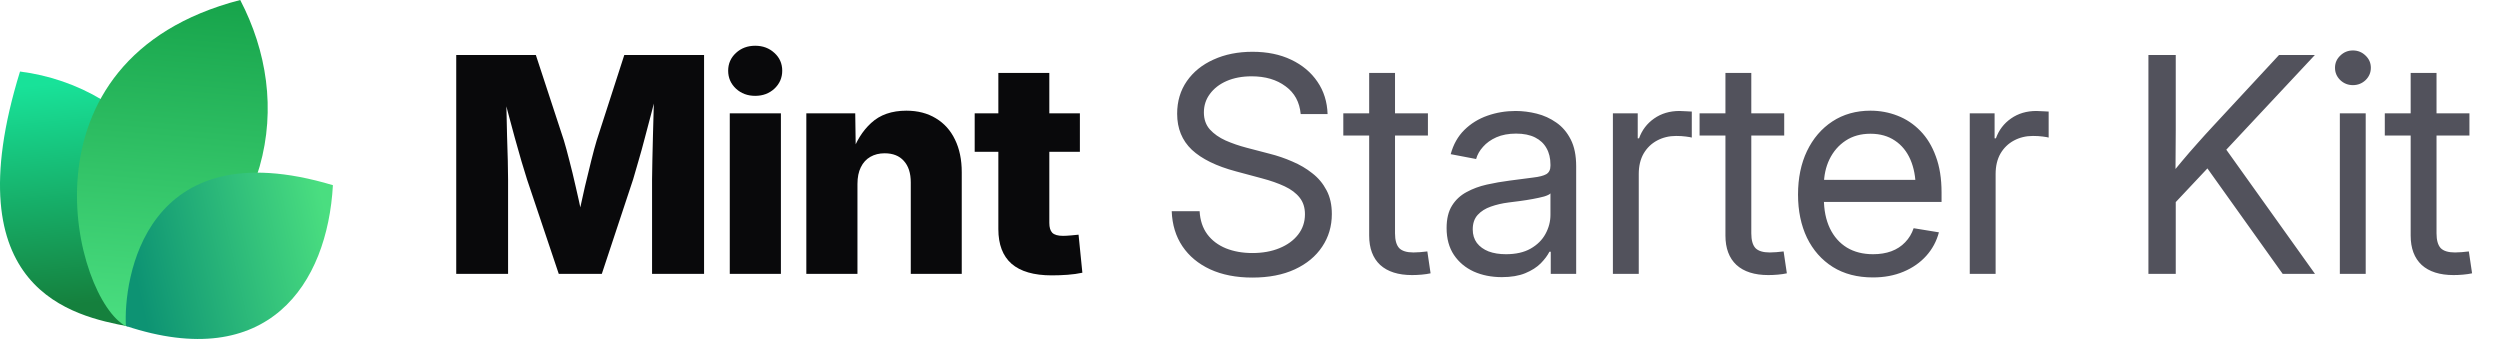
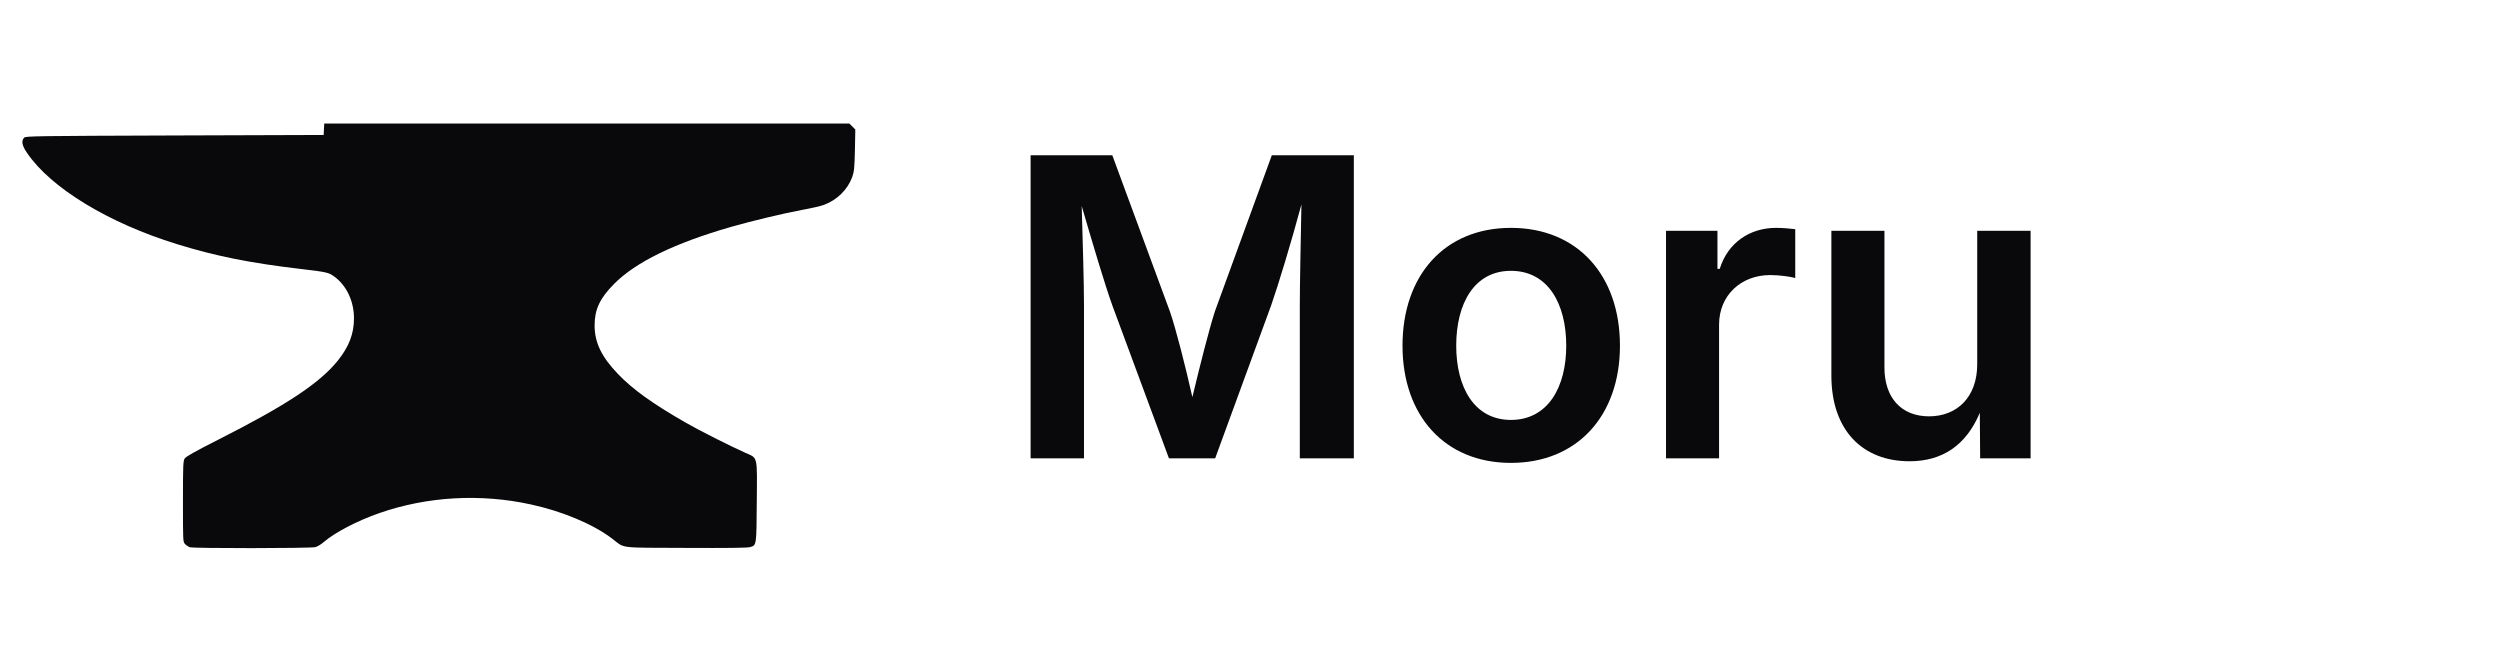
- <svg xmlns="http://www.w3.org/2000/svg" width="177" height="24" viewBox="0 0 177 24" fill="none">
-   <path d="M9.061 23.108C5.268 22.377 -3.391 20.627 1.417 5.064C9.634 6.099 16.973 14.064 9.061 23.108Z" fill="url(#paint0_linear_17557_2020)" />
-   <path d="M8.919 23.094C5.276 21.222 0.784 4.209 17.007 0C20.757 7.193 19.621 16.545 8.919 23.094Z" fill="url(#paint1_linear_17557_2020)" />
-   <path d="M8.914 23.079C8.735 19.882 10.159 9.085 23.57 13.111C23.181 20.123 18.984 26.418 8.914 23.079Z" fill="url(#paint2_linear_17557_2020)" />
-   <path d="M32.301 19.392V3.894H37.938L39.925 9.948C40.036 10.315 40.164 10.787 40.31 11.362C40.462 11.938 40.611 12.552 40.757 13.204C40.91 13.855 41.048 14.483 41.173 15.086C41.305 15.682 41.412 16.192 41.495 16.615H40.695C40.771 16.192 40.871 15.682 40.996 15.086C41.128 14.49 41.267 13.866 41.412 13.214C41.565 12.562 41.714 11.948 41.86 11.373C42.005 10.79 42.133 10.315 42.244 9.948L44.2 3.894H49.848V19.392H46.166V12.704C46.166 12.357 46.173 11.917 46.187 11.383C46.2 10.849 46.214 10.27 46.228 9.646C46.249 9.022 46.266 8.391 46.28 7.753C46.301 7.115 46.311 6.519 46.311 5.964H46.623C46.485 6.561 46.332 7.181 46.166 7.826C45.999 8.471 45.833 9.102 45.666 9.719C45.507 10.336 45.351 10.901 45.198 11.414C45.053 11.928 44.928 12.357 44.824 12.704L42.608 19.392H39.561L37.314 12.704C37.203 12.357 37.072 11.928 36.919 11.414C36.773 10.901 36.614 10.34 36.441 9.729C36.274 9.112 36.104 8.481 35.931 7.836C35.764 7.192 35.608 6.567 35.463 5.964H35.827C35.834 6.512 35.844 7.105 35.858 7.743C35.872 8.374 35.886 9.005 35.9 9.636C35.92 10.26 35.938 10.839 35.952 11.373C35.965 11.907 35.972 12.351 35.972 12.704V19.392H32.301ZM51.668 19.392V8.024H55.288V19.392H51.668ZM53.468 6.786C52.927 6.786 52.473 6.616 52.105 6.276C51.738 5.93 51.554 5.507 51.554 5.007C51.554 4.508 51.738 4.088 52.105 3.749C52.473 3.409 52.927 3.239 53.468 3.239C54.009 3.239 54.463 3.409 54.83 3.749C55.198 4.082 55.382 4.501 55.382 5.007C55.382 5.507 55.198 5.93 54.83 6.276C54.463 6.616 54.009 6.786 53.468 6.786ZM60.708 13.027V19.392H57.088V8.024H60.551L60.593 10.967H60.281C60.593 10.024 61.061 9.268 61.685 8.7C62.309 8.124 63.138 7.836 64.171 7.836C64.975 7.836 65.672 8.017 66.262 8.377C66.851 8.731 67.302 9.234 67.614 9.885C67.933 10.537 68.092 11.307 68.092 12.194V19.392H64.483V12.912C64.483 12.26 64.32 11.754 63.994 11.394C63.675 11.033 63.221 10.853 62.632 10.853C62.25 10.853 61.914 10.936 61.623 11.102C61.332 11.269 61.106 11.515 60.947 11.841C60.787 12.16 60.708 12.555 60.708 13.027ZM76.456 8.024V10.749H69.008V8.024H76.456ZM70.683 5.163H74.292V15.783C74.292 16.102 74.361 16.334 74.5 16.48C74.646 16.625 74.899 16.698 75.259 16.698C75.405 16.698 75.596 16.688 75.831 16.667C76.074 16.646 76.251 16.629 76.362 16.615L76.632 19.309C76.313 19.378 75.963 19.427 75.582 19.455C75.207 19.482 74.836 19.496 74.469 19.496C73.2 19.496 72.25 19.222 71.619 18.674C70.995 18.127 70.683 17.308 70.683 16.22V5.163Z" fill="#09090B" />
-   <path d="M88.667 19.652C87.523 19.652 86.528 19.458 85.682 19.07C84.843 18.681 84.188 18.137 83.716 17.437C83.245 16.736 82.992 15.908 82.957 14.951H84.933C84.968 15.596 85.148 16.14 85.474 16.584C85.8 17.021 86.24 17.354 86.795 17.582C87.35 17.804 87.974 17.915 88.667 17.915C89.388 17.915 90.026 17.801 90.581 17.572C91.143 17.343 91.583 17.024 91.902 16.615C92.228 16.199 92.391 15.717 92.391 15.169C92.391 14.698 92.266 14.306 92.017 13.994C91.767 13.675 91.413 13.408 90.956 13.193C90.498 12.978 89.954 12.787 89.323 12.621L87.502 12.132C86.123 11.765 85.082 11.255 84.382 10.603C83.689 9.944 83.342 9.095 83.342 8.055C83.342 7.174 83.571 6.404 84.028 5.746C84.486 5.087 85.117 4.577 85.921 4.217C86.726 3.849 87.645 3.666 88.678 3.666C89.718 3.666 90.63 3.853 91.413 4.227C92.204 4.602 92.824 5.122 93.275 5.787C93.726 6.446 93.965 7.209 93.993 8.076H92.089C92.013 7.23 91.656 6.574 91.018 6.11C90.387 5.638 89.586 5.403 88.615 5.403C87.95 5.403 87.36 5.513 86.847 5.735C86.341 5.957 85.946 6.262 85.661 6.651C85.377 7.032 85.235 7.469 85.235 7.961C85.235 8.447 85.377 8.849 85.661 9.168C85.946 9.48 86.317 9.74 86.774 9.948C87.232 10.149 87.724 10.319 88.251 10.457L89.884 10.884C90.439 11.023 90.977 11.206 91.496 11.435C92.023 11.657 92.495 11.934 92.911 12.267C93.334 12.593 93.67 12.995 93.92 13.474C94.17 13.945 94.294 14.504 94.294 15.149C94.294 16.015 94.066 16.788 93.608 17.468C93.157 18.148 92.512 18.681 91.673 19.07C90.834 19.458 89.832 19.652 88.667 19.652ZM101.097 8.024V9.594H95.106V8.024H101.097ZM96.937 5.163H98.767V16.521C98.767 17 98.865 17.347 99.059 17.562C99.26 17.77 99.6 17.874 100.078 17.874C100.21 17.874 100.366 17.867 100.546 17.853C100.733 17.832 100.903 17.815 101.056 17.801L101.285 19.351C101.097 19.392 100.886 19.423 100.65 19.444C100.414 19.465 100.189 19.475 99.974 19.475C98.996 19.475 98.244 19.236 97.717 18.758C97.197 18.272 96.937 17.579 96.937 16.677V5.163ZM106.33 19.621C105.595 19.621 104.932 19.489 104.343 19.226C103.754 18.955 103.285 18.564 102.939 18.05C102.592 17.53 102.419 16.896 102.419 16.147C102.419 15.495 102.547 14.965 102.804 14.556C103.06 14.146 103.403 13.828 103.833 13.599C104.263 13.363 104.742 13.186 105.269 13.068C105.796 12.95 106.333 12.857 106.881 12.787C107.574 12.69 108.132 12.617 108.555 12.569C108.978 12.52 109.287 12.441 109.481 12.33C109.675 12.212 109.772 12.014 109.772 11.737V11.654C109.772 11.203 109.679 10.815 109.492 10.489C109.311 10.163 109.041 9.91 108.68 9.729C108.32 9.549 107.872 9.459 107.338 9.459C106.805 9.459 106.34 9.546 105.945 9.719C105.556 9.892 105.241 10.118 104.998 10.395C104.755 10.665 104.593 10.953 104.509 11.258L102.71 10.915C102.897 10.222 103.22 9.65 103.677 9.199C104.135 8.748 104.679 8.412 105.31 8.19C105.941 7.968 106.607 7.857 107.307 7.857C107.8 7.857 108.295 7.92 108.795 8.044C109.301 8.169 109.765 8.381 110.188 8.679C110.611 8.97 110.951 9.369 111.208 9.875C111.464 10.374 111.593 11.005 111.593 11.768V19.392H109.793V17.822H109.7C109.568 18.085 109.363 18.359 109.086 18.643C108.809 18.921 108.444 19.153 107.994 19.34C107.543 19.527 106.988 19.621 106.33 19.621ZM106.621 17.998C107.321 17.998 107.904 17.867 108.368 17.603C108.84 17.333 109.19 16.986 109.419 16.563C109.654 16.133 109.772 15.682 109.772 15.211V13.692C109.703 13.769 109.554 13.841 109.325 13.911C109.096 13.973 108.829 14.032 108.524 14.088C108.226 14.143 107.921 14.192 107.609 14.233C107.304 14.275 107.033 14.309 106.798 14.337C106.354 14.393 105.938 14.49 105.549 14.628C105.168 14.76 104.86 14.954 104.624 15.211C104.388 15.467 104.27 15.811 104.27 16.241C104.27 16.615 104.367 16.934 104.561 17.198C104.762 17.461 105.04 17.662 105.393 17.801C105.747 17.933 106.156 17.998 106.621 17.998ZM114.193 19.392V8.024H115.951V9.792H116.045C116.253 9.209 116.61 8.741 117.116 8.388C117.622 8.034 118.219 7.857 118.905 7.857C119.058 7.857 119.217 7.864 119.384 7.878C119.55 7.885 119.682 7.892 119.779 7.899V9.74C119.716 9.719 119.578 9.695 119.363 9.667C119.155 9.639 118.922 9.625 118.666 9.625C118.174 9.625 117.726 9.733 117.324 9.948C116.922 10.163 116.603 10.471 116.367 10.874C116.138 11.276 116.024 11.758 116.024 12.319V19.392H114.193ZM126.322 8.024V9.594H120.33V8.024H126.322ZM122.161 5.163H123.992V16.521C123.992 17 124.089 17.347 124.283 17.562C124.484 17.77 124.824 17.874 125.302 17.874C125.434 17.874 125.59 17.867 125.77 17.853C125.958 17.832 126.127 17.815 126.28 17.801L126.509 19.351C126.322 19.392 126.11 19.423 125.874 19.444C125.639 19.465 125.413 19.475 125.198 19.475C124.221 19.475 123.468 19.236 122.941 18.758C122.421 18.272 122.161 17.579 122.161 16.677V5.163ZM132.604 19.642C131.502 19.642 130.555 19.396 129.765 18.903C128.974 18.404 128.364 17.714 127.934 16.834C127.511 15.946 127.3 14.927 127.3 13.775C127.3 12.611 127.511 11.584 127.934 10.697C128.364 9.802 128.964 9.102 129.734 8.596C130.51 8.089 131.408 7.836 132.428 7.836C133.1 7.836 133.738 7.954 134.341 8.19C134.952 8.426 135.489 8.783 135.954 9.261C136.425 9.74 136.793 10.343 137.056 11.071C137.327 11.792 137.462 12.645 137.462 13.63V14.296H128.433V12.735H136.463L135.631 13.297C135.631 12.541 135.506 11.876 135.257 11.3C135.007 10.725 134.643 10.277 134.165 9.958C133.686 9.632 133.107 9.469 132.428 9.469C131.748 9.469 131.162 9.632 130.67 9.958C130.177 10.284 129.796 10.725 129.526 11.279C129.262 11.827 129.13 12.441 129.13 13.12V14.046C129.13 14.864 129.273 15.572 129.557 16.168C129.841 16.757 130.243 17.211 130.763 17.53C131.283 17.842 131.901 17.998 132.615 17.998C133.093 17.998 133.523 17.929 133.905 17.79C134.293 17.645 134.619 17.433 134.882 17.156C135.153 16.879 135.354 16.546 135.486 16.157L137.275 16.449C137.108 17.08 136.81 17.634 136.38 18.113C135.95 18.591 135.413 18.966 134.768 19.236C134.123 19.507 133.402 19.642 132.604 19.642ZM139.459 19.392V8.024H141.217V9.792H141.311C141.519 9.209 141.876 8.741 142.382 8.388C142.888 8.034 143.485 7.857 144.171 7.857C144.324 7.857 144.483 7.864 144.649 7.878C144.816 7.885 144.948 7.892 145.045 7.899V9.74C144.982 9.719 144.844 9.695 144.629 9.667C144.421 9.639 144.188 9.625 143.932 9.625C143.439 9.625 142.992 9.733 142.59 9.948C142.188 10.163 141.869 10.471 141.633 10.874C141.404 11.276 141.29 11.758 141.29 12.319V19.392H139.459ZM153.429 14.961V12.715C153.783 12.257 154.136 11.82 154.49 11.404C154.844 10.981 155.204 10.565 155.572 10.156C155.939 9.74 156.314 9.327 156.695 8.918L161.355 3.894H163.893L157.277 10.967H157.184L153.429 14.961ZM152.108 19.392V3.894H154.043V9.241L154.022 12.559L154.043 13.505V19.392H152.108ZM161.615 19.392L155.967 11.477L157.173 9.969L163.903 19.392H161.615ZM165.661 19.392V8.024H167.492V19.392H165.661ZM166.587 6.027C166.24 6.027 165.942 5.909 165.692 5.673C165.443 5.43 165.318 5.139 165.318 4.799C165.318 4.459 165.443 4.172 165.692 3.936C165.942 3.693 166.24 3.572 166.587 3.572C166.934 3.572 167.232 3.693 167.482 3.936C167.731 4.172 167.856 4.459 167.856 4.799C167.856 5.139 167.731 5.43 167.482 5.673C167.232 5.909 166.934 6.027 166.587 6.027ZM174.836 8.024V9.594H168.844V8.024H174.836ZM170.675 5.163H172.506V16.521C172.506 17 172.603 17.347 172.797 17.562C172.998 17.77 173.338 17.874 173.816 17.874C173.948 17.874 174.104 17.867 174.284 17.853C174.472 17.832 174.641 17.815 174.794 17.801L175.023 19.351C174.836 19.392 174.624 19.423 174.388 19.444C174.153 19.465 173.927 19.475 173.712 19.475C172.735 19.475 171.982 19.236 171.455 18.758C170.935 18.272 170.675 17.579 170.675 16.677V5.163Z" fill="#52525C" />
-   <defs>
-     <linearGradient id="paint0_linear_17557_2020" x1="3.776" y1="5.916" x2="5.232" y2="21.559" gradientUnits="userSpaceOnUse">
-       <stop stop-color="#18E299" />
-       <stop offset="1" stop-color="#15803D" />
-     </linearGradient>
-     <linearGradient id="paint1_linear_17557_2020" x1="12.171" y1="-0.718" x2="10.19" y2="22.983" gradientUnits="userSpaceOnUse">
-       <stop stop-color="#16A34A" />
-       <stop offset="1" stop-color="#4ADE80" />
-     </linearGradient>
-     <linearGradient id="paint2_linear_17557_2020" x1="23.133" y1="15.353" x2="9.338" y2="18.52" gradientUnits="userSpaceOnUse">
-       <stop stop-color="#4ADE80" />
-       <stop offset="1" stop-color="#0D9373" />
-     </linearGradient>
-   </defs>
+ <svg xmlns="http://www.w3.org/2000/svg" viewBox="0 0 120 32" width="120" height="32" overflow="visible">
+   <svg x="0" y="-5" width="42" height="42" viewBox="70 60 880 880" preserveAspectRatio="xMidYMid meet" overflow="visible">
+     <g transform="translate(0,1024) scale(0.1,-0.1)" fill="#09090B">
+       <path d="M3958 7293 l-3 -58 -1497 -5 c-1404 -5 -1498 -6 -1515 -22 -31 -32 -22 -81 30 -155 240 -352 819 -704 1507 -916 394 -122 741 -191 1264 -252 243 -29 262 -33 318 -74 124 -91 198 -248 198 -421 0 -154 -50 -284 -163 -425 -183 -227 -521 -450 -1207 -797 -227 -115 -319 -167 -332 -186 -16 -25 -18 -61 -18 -433 0 -398 0 -406 21 -428 11 -12 32 -26 46 -32 35 -13 1217 -12 1265 1 21 6 58 28 83 50 112 97 341 216 562 293 483 167 1015 197 1523 86 319 -70 624 -198 814 -342 136 -103 49 -92 741 -95 424 -2 621 0 648 8 66 19 65 11 68 456 4 471 12 436 -114 492 -147 65 -476 231 -610 309 -327 188 -524 330 -672 484 -166 173 -235 317 -235 489 0 160 53 273 195 416 217 220 607 410 1175 574 207 59 527 136 715 171 94 17 194 40 222 51 132 49 238 154 284 280 19 56 23 87 27 270 l4 208 -30 30 -30 30 -2641 0 -2640 0 -3 -57z" />
+     </g>
+   </svg>
+   <text x="48" y="22" font-family="Inter, -apple-system, sans-serif" font-size="20" font-weight="600" fill="#09090B">Moru</text>
</svg>
